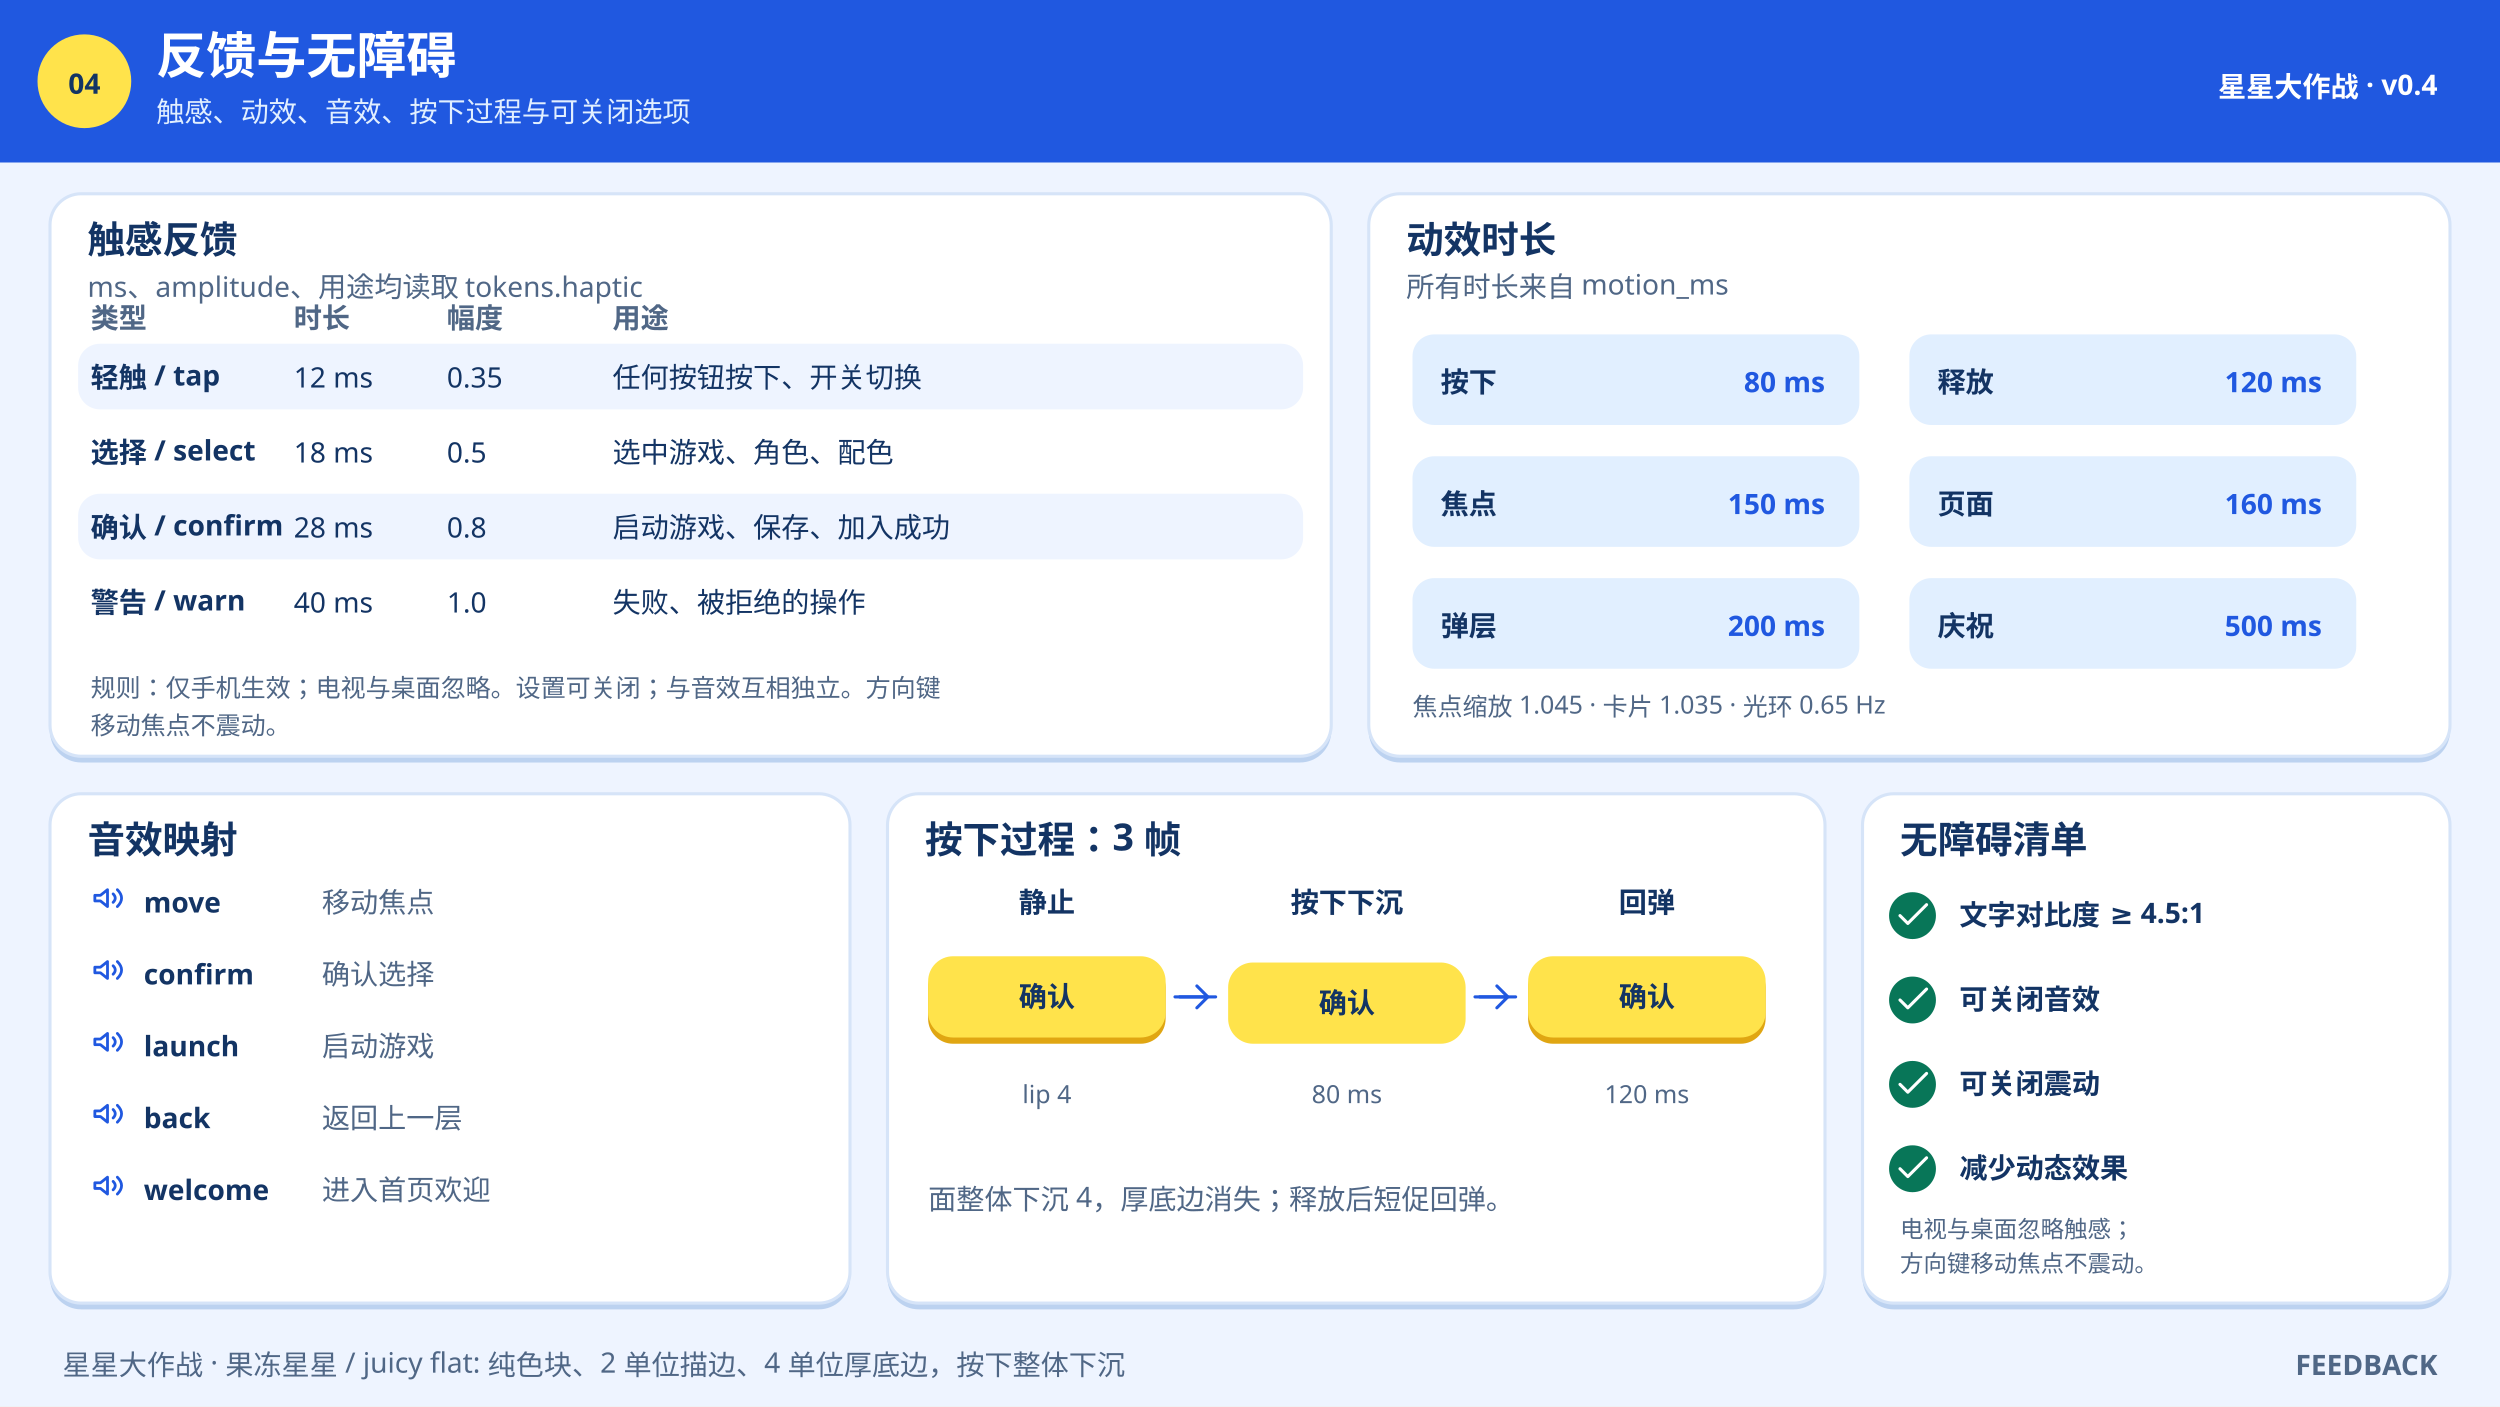
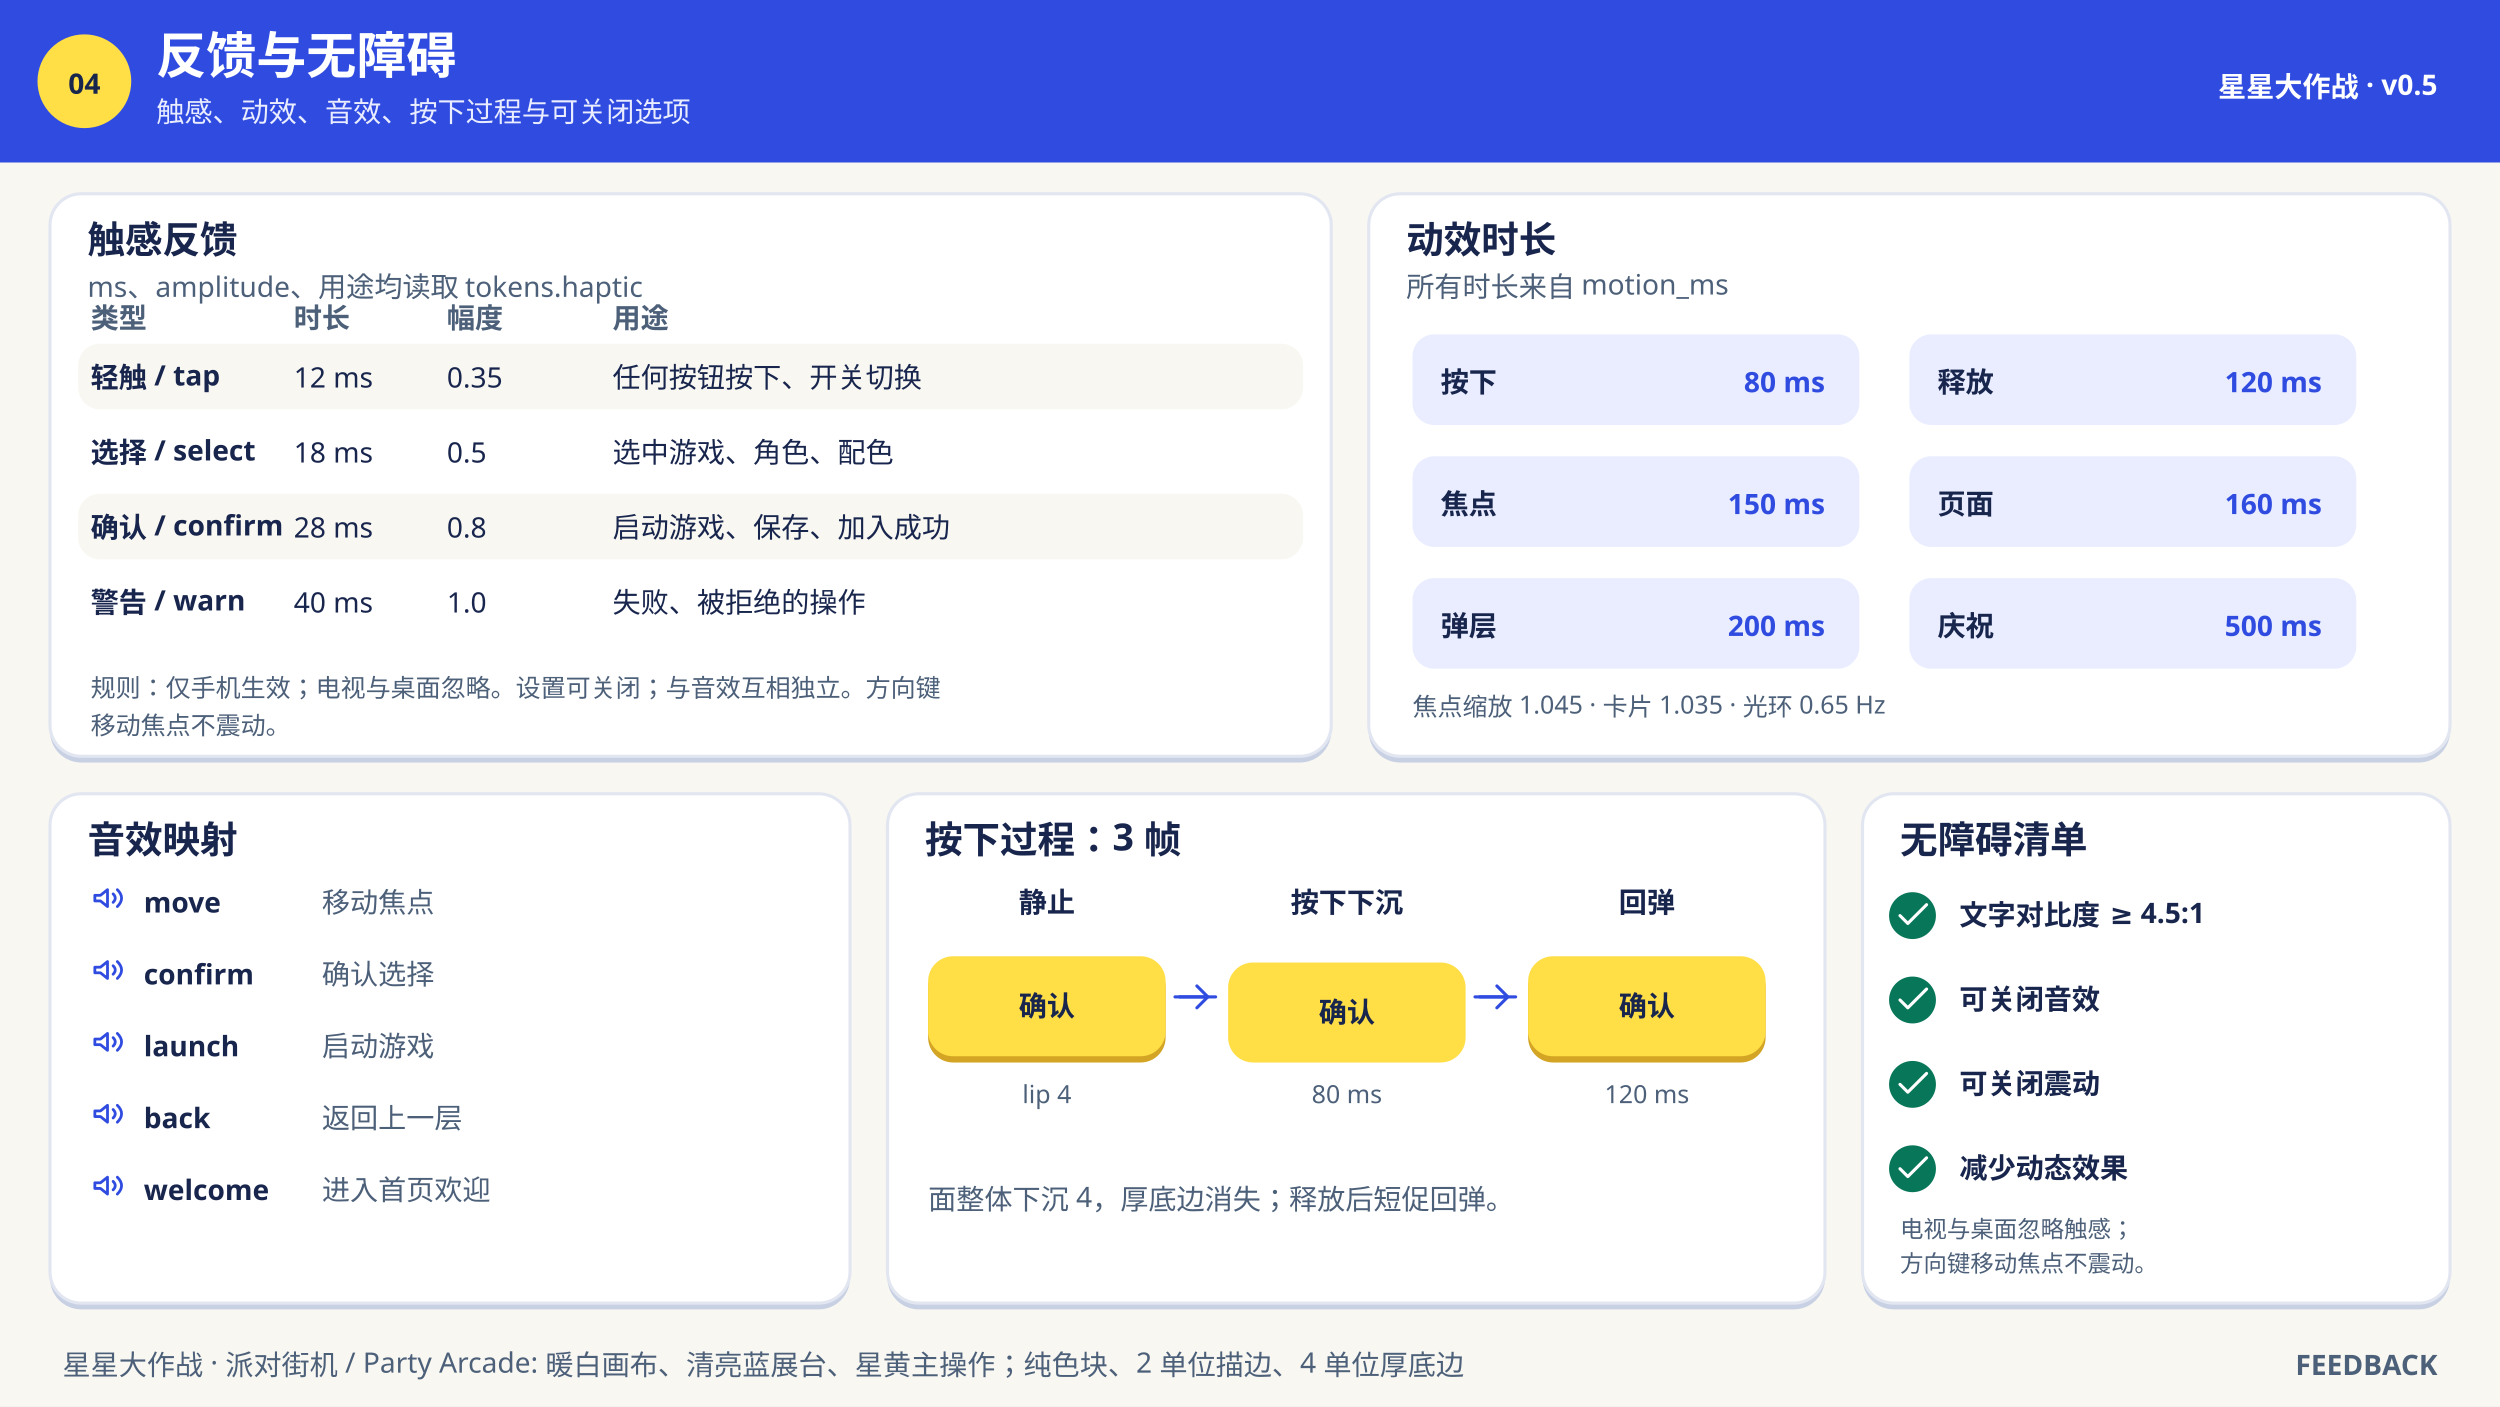
- <svg xmlns="http://www.w3.org/2000/svg" width="1600" height="900" viewBox="0 0 1600 900" role="img" aria-label="星星大作战 v0.4 反馈与无障碍">
+ <svg xmlns="http://www.w3.org/2000/svg" width="1600" height="900" viewBox="0 0 1600 900" role="img" aria-label="星星大作战 v0.5 反馈与无障碍">
  <defs>
    <linearGradient id="gold" x2="0.2" y2="1">
-       <stop stop-color="#FFF4B8" />
-       <stop offset="0.5" stop-color="#FFE34B" />
-       <stop offset="1" stop-color="#E0A612" />
+       <stop stop-color="#FFF3BB" />
+       <stop offset="0.5" stop-color="#FFDE46" />
+       <stop offset="1" stop-color="#D4A524" />
    </linearGradient>
    <linearGradient id="sky-0" x2="0" y2="1">
      <stop stop-color="#2639BD" />
      <stop offset="1" stop-color="#4960D9" />
    </linearGradient>
    <linearGradient id="sky-6" x2="0" y2="1">
      <stop stop-color="#234BE0" />
      <stop offset="1" stop-color="#3A78ED" />
    </linearGradient>
    <linearGradient id="sky-12" x2="0" y2="1">
      <stop stop-color="#183CD4" />
      <stop offset="1" stop-color="#286DE9" />
    </linearGradient>
    <linearGradient id="sky-18" x2="0" y2="1">
      <stop stop-color="#393FD2" />
      <stop offset="1" stop-color="#5369E6" />
    </linearGradient>
    <path id="star-shape" d="M49 10Q55 0 61 10L72 31 96 35Q108 37 99 47L82 64 86 88Q88 101 76 95L55 84 34 95Q22 101 24 88L28 64 11 47Q2 37 14 35L38 31Z" />
    <g id="i-check" fill="none" stroke="currentColor" stroke-width="2" stroke-linecap="round" stroke-linejoin="round">
      <path d="m4 12 5 5L21 5" />
    </g>
    <g id="i-plus" fill="none" stroke="currentColor" stroke-width="2" stroke-linecap="round">
      <path d="M12 3v18M3 12h18" />
    </g>
    <g id="i-close" fill="none" stroke="currentColor" stroke-width="2" stroke-linecap="round">
      <path d="m5 5 14 14M19 5 5 19" />
    </g>
    <g id="i-arrow" fill="none" stroke="currentColor" stroke-width="2" stroke-linecap="round" stroke-linejoin="round">
      <path d="M3 12h18m-7-7 7 7-7 7" />
    </g>
    <g id="i-back" fill="none" stroke="currentColor" stroke-width="2" stroke-linecap="round" stroke-linejoin="round">
      <path d="M21 12H3m7-7-7 7 7 7" />
    </g>
    <g id="i-search" fill="none" stroke="currentColor" stroke-width="2" stroke-linecap="round">
      <circle cx="10" cy="10" r="7" />
      <path d="m15 15 7 7" />
    </g>
    <g id="i-gear" fill="none" stroke="currentColor" stroke-width="2" stroke-linejoin="round">
      <path d="m9 2 6 0 1 4 4 1 3 5-3 4-1 4-5 2-4-2-4-1-3-5 2-4 1-3 4-1Z" />
      <circle cx="12" cy="12" r="4" />
    </g>
    <g id="i-qr" fill="none" stroke="currentColor" stroke-width="2">
      <path d="M2 2h7v7H2zM15 2h7v7h-7zM2 15h7v7H2zM15 15h3v3h-3zM20 15h2v7h-7v-2" />
    </g>
    <g id="i-bluetooth" fill="none" stroke="currentColor" stroke-width="2" stroke-linecap="round" stroke-linejoin="round">
      <path d="M11 2v20l7-6-12-9m5 8 7-7-7-6" />
    </g>
    <g id="i-keyboard" fill="none" stroke="currentColor" stroke-width="2" stroke-linejoin="round">
      <rect x="2" y="5" width="20" height="14" rx="2" />
      <path d="M5 9h2m2 0h2m2 0h2m2 0h2M5 13h2m2 0h2m2 0h2m2 0h2M7 16h10" />
    </g>
    <g id="i-info" fill="none" stroke="currentColor" stroke-width="2" stroke-linecap="round">
      <circle cx="12" cy="12" r="9" />
      <path d="M12 11v6M12 7h.01" />
    </g>
    <g id="i-warn" fill="none" stroke="currentColor" stroke-width="2" stroke-linecap="round" stroke-linejoin="round">
      <path d="M12 3 22 21H2Z" />
      <path d="M12 9v5M12 18h.01" />
    </g>
    <g id="i-clock" fill="none" stroke="currentColor" stroke-width="2" stroke-linecap="round">
      <circle cx="12" cy="12" r="9" />
      <path d="M12 7v6l4 2" />
    </g>
    <g id="i-sound" fill="none" stroke="currentColor" stroke-width="2" stroke-linecap="round" stroke-linejoin="round">
      <path d="M3 10v4h4l5 4V6L7 10Z" />
      <path d="M16 9q3 3 0 6m3-9q6 6 0 12" />
    </g>
    <g id="i-phone" fill="none" stroke="currentColor" stroke-width="2" stroke-linejoin="round">
      <rect x="6" y="2" width="12" height="20" rx="3" />
      <path d="M10 18h4" />
    </g>
    <g id="i-eye" fill="none" stroke="currentColor" stroke-width="2" stroke-linecap="round" stroke-linejoin="round">
      <path d="M2 12q10-11 20 0-10 11-20 0Z" />
      <circle cx="12" cy="12" r="3" />
    </g>
  </defs>
-   <rect x="0" y="0" width="1600" height="900" rx="0" fill="#EEF4FF" opacity="1" />
-   <rect x="0" y="0" width="1600" height="104" rx="0" fill="#2058E0" opacity="1" />
-   <circle cx="54" cy="52" r="30" fill="#FFE34B" opacity="1" />
-   <text x="54" y="60" font-family="Noto Sans SC, PingFang SC, Microsoft YaHei, sans-serif" font-size="18" font-weight="800" fill="#133464" text-anchor="middle">04</text>
+   <rect x="0" y="0" width="1600" height="900" rx="0" fill="#F8F7F2" opacity="1" />
+   <rect x="0" y="0" width="1600" height="104" rx="0" fill="#304CE0" opacity="1" />
+   <circle cx="54" cy="52" r="30" fill="#FFDE46" opacity="1" />
+   <text x="54" y="60" font-family="Noto Sans SC, PingFang SC, Microsoft YaHei, sans-serif" font-size="18" font-weight="800" fill="#18254D" text-anchor="middle">04</text>
  <text x="100" y="47" font-family="Noto Sans SC, PingFang SC, Microsoft YaHei, sans-serif" font-size="32" font-weight="800" fill="#FFFFFF" text-anchor="start">反馈与无障碍</text>
-   <text x="100" y="78" font-family="Noto Sans SC, PingFang SC, Microsoft YaHei, sans-serif" font-size="18" font-weight="500" fill="#E1EFFF" text-anchor="start">触感、动效、音效、按下过程与可关闭选项</text>
-   <text x="1560" y="62" font-family="Noto Sans SC, PingFang SC, Microsoft YaHei, sans-serif" font-size="18" font-weight="700" fill="#FFFFFF" text-anchor="end">星星大作战 · v0.4</text>
-   <rect x="32" y="128" width="820" height="360" rx="20" fill="#BCD2F0" opacity="1" />
-   <rect x="32" y="124" width="820" height="360" rx="20" fill="#FFFFFF" opacity="1" stroke="#D6E4F8" stroke-width="2" />
-   <text x="56" y="162" font-family="Noto Sans SC, PingFang SC, Microsoft YaHei, sans-serif" font-size="24" font-weight="800" fill="#133464" text-anchor="start">触感反馈</text>
-   <text x="56" y="190" font-family="Noto Sans SC, PingFang SC, Microsoft YaHei, sans-serif" font-size="18" font-weight="500" fill="#506786" text-anchor="start">ms、amplitude、用途均读取 tokens.haptic</text>
-   <text x="58" y="210" font-family="Noto Sans SC, PingFang SC, Microsoft YaHei, sans-serif" font-size="18" font-weight="700" fill="#506786" text-anchor="start">类型</text>
-   <text x="188" y="210" font-family="Noto Sans SC, PingFang SC, Microsoft YaHei, sans-serif" font-size="18" font-weight="700" fill="#506786" text-anchor="start">时长</text>
-   <text x="286" y="210" font-family="Noto Sans SC, PingFang SC, Microsoft YaHei, sans-serif" font-size="18" font-weight="700" fill="#506786" text-anchor="start">幅度</text>
-   <text x="392" y="210" font-family="Noto Sans SC, PingFang SC, Microsoft YaHei, sans-serif" font-size="18" font-weight="700" fill="#506786" text-anchor="start">用途</text>
-   <rect x="50" y="220" width="784" height="42" rx="14" fill="#EEF4FF" opacity="1" />
-   <text x="58" y="248" font-family="Noto Sans SC, PingFang SC, Microsoft YaHei, sans-serif" font-size="18" font-weight="700" fill="#133464" text-anchor="start">轻触 / tap</text>
-   <text x="188" y="248" font-family="Noto Sans SC, PingFang SC, Microsoft YaHei, sans-serif" font-size="18" font-weight="500" fill="#133464" text-anchor="start">12 ms</text>
-   <text x="286" y="248" font-family="Noto Sans SC, PingFang SC, Microsoft YaHei, sans-serif" font-size="18" font-weight="500" fill="#133464" text-anchor="start">0.35</text>
-   <text x="392" y="248" font-family="Noto Sans SC, PingFang SC, Microsoft YaHei, sans-serif" font-size="18" font-weight="500" fill="#133464" text-anchor="start">任何按钮按下、开关切换</text>
-   <text x="58" y="296" font-family="Noto Sans SC, PingFang SC, Microsoft YaHei, sans-serif" font-size="18" font-weight="700" fill="#133464" text-anchor="start">选择 / select</text>
-   <text x="188" y="296" font-family="Noto Sans SC, PingFang SC, Microsoft YaHei, sans-serif" font-size="18" font-weight="500" fill="#133464" text-anchor="start">18 ms</text>
-   <text x="286" y="296" font-family="Noto Sans SC, PingFang SC, Microsoft YaHei, sans-serif" font-size="18" font-weight="500" fill="#133464" text-anchor="start">0.5</text>
-   <text x="392" y="296" font-family="Noto Sans SC, PingFang SC, Microsoft YaHei, sans-serif" font-size="18" font-weight="500" fill="#133464" text-anchor="start">选中游戏、角色、配色</text>
-   <rect x="50" y="316" width="784" height="42" rx="14" fill="#EEF4FF" opacity="1" />
-   <text x="58" y="344" font-family="Noto Sans SC, PingFang SC, Microsoft YaHei, sans-serif" font-size="18" font-weight="700" fill="#133464" text-anchor="start">确认 / confirm</text>
-   <text x="188" y="344" font-family="Noto Sans SC, PingFang SC, Microsoft YaHei, sans-serif" font-size="18" font-weight="500" fill="#133464" text-anchor="start">28 ms</text>
-   <text x="286" y="344" font-family="Noto Sans SC, PingFang SC, Microsoft YaHei, sans-serif" font-size="18" font-weight="500" fill="#133464" text-anchor="start">0.8</text>
-   <text x="392" y="344" font-family="Noto Sans SC, PingFang SC, Microsoft YaHei, sans-serif" font-size="18" font-weight="500" fill="#133464" text-anchor="start">启动游戏、保存、加入成功</text>
-   <text x="58" y="392" font-family="Noto Sans SC, PingFang SC, Microsoft YaHei, sans-serif" font-size="18" font-weight="700" fill="#133464" text-anchor="start">警告 / warn</text>
-   <text x="188" y="392" font-family="Noto Sans SC, PingFang SC, Microsoft YaHei, sans-serif" font-size="18" font-weight="500" fill="#133464" text-anchor="start">40 ms</text>
-   <text x="286" y="392" font-family="Noto Sans SC, PingFang SC, Microsoft YaHei, sans-serif" font-size="18" font-weight="500" fill="#133464" text-anchor="start">1.0</text>
-   <text x="392" y="392" font-family="Noto Sans SC, PingFang SC, Microsoft YaHei, sans-serif" font-size="18" font-weight="500" fill="#133464" text-anchor="start">失败、被拒绝的操作</text>
-   <text x="58" y="446" font-family="Noto Sans SC, PingFang SC, Microsoft YaHei, sans-serif" font-size="16" font-weight="500" fill="#506786" text-anchor="start">规则：仅手机生效；电视与桌面忽略。设置可关闭；与音效互相独立。方向键</text>
-   <text x="58" y="470" font-family="Noto Sans SC, PingFang SC, Microsoft YaHei, sans-serif" font-size="16" font-weight="500" fill="#506786" text-anchor="start">移动焦点不震动。</text>
-   <rect x="876" y="128" width="692" height="360" rx="20" fill="#BCD2F0" opacity="1" />
-   <rect x="876" y="124" width="692" height="360" rx="20" fill="#FFFFFF" opacity="1" stroke="#D6E4F8" stroke-width="2" />
-   <text x="900" y="162" font-family="Noto Sans SC, PingFang SC, Microsoft YaHei, sans-serif" font-size="24" font-weight="800" fill="#133464" text-anchor="start">动效时长</text>
-   <text x="900" y="190" font-family="Noto Sans SC, PingFang SC, Microsoft YaHei, sans-serif" font-size="18" font-weight="500" fill="#506786" text-anchor="start">所有时长来自 motion_ms</text>
-   <rect x="904" y="214" width="286" height="58" rx="14" fill="#E1EFFF" opacity="1" />
-   <text x="922" y="251" font-family="Noto Sans SC, PingFang SC, Microsoft YaHei, sans-serif" font-size="18" font-weight="700" fill="#133464" text-anchor="start">按下</text>
-   <text x="1168" y="251" font-family="Noto Sans SC, PingFang SC, Microsoft YaHei, sans-serif" font-size="18" font-weight="800" fill="#2058E0" text-anchor="end">80 ms</text>
-   <rect x="1222" y="214" width="286" height="58" rx="14" fill="#E1EFFF" opacity="1" />
-   <text x="1240" y="251" font-family="Noto Sans SC, PingFang SC, Microsoft YaHei, sans-serif" font-size="18" font-weight="700" fill="#133464" text-anchor="start">释放</text>
-   <text x="1486" y="251" font-family="Noto Sans SC, PingFang SC, Microsoft YaHei, sans-serif" font-size="18" font-weight="800" fill="#2058E0" text-anchor="end">120 ms</text>
-   <rect x="904" y="292" width="286" height="58" rx="14" fill="#E1EFFF" opacity="1" />
-   <text x="922" y="329" font-family="Noto Sans SC, PingFang SC, Microsoft YaHei, sans-serif" font-size="18" font-weight="700" fill="#133464" text-anchor="start">焦点</text>
-   <text x="1168" y="329" font-family="Noto Sans SC, PingFang SC, Microsoft YaHei, sans-serif" font-size="18" font-weight="800" fill="#2058E0" text-anchor="end">150 ms</text>
-   <rect x="1222" y="292" width="286" height="58" rx="14" fill="#E1EFFF" opacity="1" />
-   <text x="1240" y="329" font-family="Noto Sans SC, PingFang SC, Microsoft YaHei, sans-serif" font-size="18" font-weight="700" fill="#133464" text-anchor="start">页面</text>
-   <text x="1486" y="329" font-family="Noto Sans SC, PingFang SC, Microsoft YaHei, sans-serif" font-size="18" font-weight="800" fill="#2058E0" text-anchor="end">160 ms</text>
-   <rect x="904" y="370" width="286" height="58" rx="14" fill="#E1EFFF" opacity="1" />
-   <text x="922" y="407" font-family="Noto Sans SC, PingFang SC, Microsoft YaHei, sans-serif" font-size="18" font-weight="700" fill="#133464" text-anchor="start">弹层</text>
-   <text x="1168" y="407" font-family="Noto Sans SC, PingFang SC, Microsoft YaHei, sans-serif" font-size="18" font-weight="800" fill="#2058E0" text-anchor="end">200 ms</text>
-   <rect x="1222" y="370" width="286" height="58" rx="14" fill="#E1EFFF" opacity="1" />
-   <text x="1240" y="407" font-family="Noto Sans SC, PingFang SC, Microsoft YaHei, sans-serif" font-size="18" font-weight="700" fill="#133464" text-anchor="start">庆祝</text>
-   <text x="1486" y="407" font-family="Noto Sans SC, PingFang SC, Microsoft YaHei, sans-serif" font-size="18" font-weight="800" fill="#2058E0" text-anchor="end">500 ms</text>
-   <text x="904" y="458" font-family="Noto Sans SC, PingFang SC, Microsoft YaHei, sans-serif" font-size="16" font-weight="500" fill="#506786" text-anchor="start">焦点缩放 1.045 · 卡片 1.035 · 光环 0.65 Hz</text>
-   <rect x="32" y="512" width="512" height="326" rx="20" fill="#BCD2F0" opacity="1" />
-   <rect x="32" y="508" width="512" height="326" rx="20" fill="#FFFFFF" opacity="1" stroke="#D6E4F8" stroke-width="2" />
-   <text x="56" y="546" font-family="Noto Sans SC, PingFang SC, Microsoft YaHei, sans-serif" font-size="24" font-weight="800" fill="#133464" text-anchor="start">音效映射</text>
-   <use href="#i-sound" transform="translate(58 564) scale(0.9)" color="#2058E0" />
-   <text x="92" y="584" font-family="Noto Sans SC, PingFang SC, Microsoft YaHei, sans-serif" font-size="18" font-weight="700" fill="#133464" text-anchor="start">move</text>
-   <text x="206" y="584" font-family="Noto Sans SC, PingFang SC, Microsoft YaHei, sans-serif" font-size="18" font-weight="500" fill="#506786" text-anchor="start">移动焦点</text>
-   <use href="#i-sound" transform="translate(58 610) scale(0.9)" color="#2058E0" />
-   <text x="92" y="630" font-family="Noto Sans SC, PingFang SC, Microsoft YaHei, sans-serif" font-size="18" font-weight="700" fill="#133464" text-anchor="start">confirm</text>
-   <text x="206" y="630" font-family="Noto Sans SC, PingFang SC, Microsoft YaHei, sans-serif" font-size="18" font-weight="500" fill="#506786" text-anchor="start">确认选择</text>
-   <use href="#i-sound" transform="translate(58 656) scale(0.9)" color="#2058E0" />
-   <text x="92" y="676" font-family="Noto Sans SC, PingFang SC, Microsoft YaHei, sans-serif" font-size="18" font-weight="700" fill="#133464" text-anchor="start">launch</text>
-   <text x="206" y="676" font-family="Noto Sans SC, PingFang SC, Microsoft YaHei, sans-serif" font-size="18" font-weight="500" fill="#506786" text-anchor="start">启动游戏</text>
-   <use href="#i-sound" transform="translate(58 702) scale(0.9)" color="#2058E0" />
-   <text x="92" y="722" font-family="Noto Sans SC, PingFang SC, Microsoft YaHei, sans-serif" font-size="18" font-weight="700" fill="#133464" text-anchor="start">back</text>
-   <text x="206" y="722" font-family="Noto Sans SC, PingFang SC, Microsoft YaHei, sans-serif" font-size="18" font-weight="500" fill="#506786" text-anchor="start">返回上一层</text>
-   <use href="#i-sound" transform="translate(58 748) scale(0.9)" color="#2058E0" />
-   <text x="92" y="768" font-family="Noto Sans SC, PingFang SC, Microsoft YaHei, sans-serif" font-size="18" font-weight="700" fill="#133464" text-anchor="start">welcome</text>
-   <text x="206" y="768" font-family="Noto Sans SC, PingFang SC, Microsoft YaHei, sans-serif" font-size="18" font-weight="500" fill="#506786" text-anchor="start">进入首页欢迎</text>
-   <rect x="568" y="512" width="600" height="326" rx="20" fill="#BCD2F0" opacity="1" />
-   <rect x="568" y="508" width="600" height="326" rx="20" fill="#FFFFFF" opacity="1" stroke="#D6E4F8" stroke-width="2" />
-   <text x="592" y="546" font-family="Noto Sans SC, PingFang SC, Microsoft YaHei, sans-serif" font-size="24" font-weight="800" fill="#133464" text-anchor="start">按下过程：3 帧</text>
-   <text x="670" y="584" font-family="Noto Sans SC, PingFang SC, Microsoft YaHei, sans-serif" font-size="18" font-weight="700" fill="#133464" text-anchor="middle">静止</text>
-   <rect x="594" y="616" width="152" height="52" rx="16" fill="#E0A612" opacity="1" />
-   <rect x="594" y="612" width="152" height="52" rx="16" fill="#FFE34B" opacity="1" />
-   <text x="670.0" y="644.3" font-family="Noto Sans SC, PingFang SC, Microsoft YaHei, sans-serif" font-size="18" font-weight="700" fill="#133464" text-anchor="middle">确认</text>
-   <text x="670" y="706" font-family="Noto Sans SC, PingFang SC, Microsoft YaHei, sans-serif" font-size="16" font-weight="500" fill="#506786" text-anchor="middle">lip 4</text>
-   <text x="862" y="584" font-family="Noto Sans SC, PingFang SC, Microsoft YaHei, sans-serif" font-size="18" font-weight="700" fill="#133464" text-anchor="middle">按下下沉</text>
-   <rect x="786" y="616" width="152" height="52" rx="16" fill="#FFE34B" opacity="1" />
-   <text x="862.0" y="648.3" font-family="Noto Sans SC, PingFang SC, Microsoft YaHei, sans-serif" font-size="18" font-weight="700" fill="#133464" text-anchor="middle">确认</text>
-   <text x="862" y="706" font-family="Noto Sans SC, PingFang SC, Microsoft YaHei, sans-serif" font-size="16" font-weight="500" fill="#506786" text-anchor="middle">80 ms</text>
-   <text x="1054" y="584" font-family="Noto Sans SC, PingFang SC, Microsoft YaHei, sans-serif" font-size="18" font-weight="700" fill="#133464" text-anchor="middle">回弹</text>
-   <rect x="978" y="616" width="152" height="52" rx="16" fill="#E0A612" opacity="1" />
-   <rect x="978" y="612" width="152" height="52" rx="16" fill="#FFE34B" opacity="1" />
-   <text x="1054.0" y="644.3" font-family="Noto Sans SC, PingFang SC, Microsoft YaHei, sans-serif" font-size="18" font-weight="700" fill="#133464" text-anchor="middle">确认</text>
-   <text x="1054" y="706" font-family="Noto Sans SC, PingFang SC, Microsoft YaHei, sans-serif" font-size="16" font-weight="500" fill="#506786" text-anchor="middle">120 ms</text>
-   <line x1="752" y1="638" x2="778" y2="638" stroke="#2058E0" stroke-width="2" stroke-linecap="round" />
-   <use href="#i-arrow" transform="translate(752 626) scale(1)" color="#2058E0" />
-   <line x1="944" y1="638" x2="970" y2="638" stroke="#2058E0" stroke-width="2" stroke-linecap="round" />
-   <use href="#i-arrow" transform="translate(944 626) scale(1)" color="#2058E0" />
-   <text x="594" y="774" font-family="Noto Sans SC, PingFang SC, Microsoft YaHei, sans-serif" font-size="18" font-weight="500" fill="#506786" text-anchor="start">面整体下沉 4，厚底边消失；释放后短促回弹。</text>
-   <rect x="1192" y="512" width="376" height="326" rx="20" fill="#BCD2F0" opacity="1" />
-   <rect x="1192" y="508" width="376" height="326" rx="20" fill="#FFFFFF" opacity="1" stroke="#D6E4F8" stroke-width="2" />
-   <text x="1216" y="546" font-family="Noto Sans SC, PingFang SC, Microsoft YaHei, sans-serif" font-size="24" font-weight="800" fill="#133464" text-anchor="start">无障碍清单</text>
+   <text x="100" y="78" font-family="Noto Sans SC, PingFang SC, Microsoft YaHei, sans-serif" font-size="18" font-weight="500" fill="#E9EDFF" text-anchor="start">触感、动效、音效、按下过程与可关闭选项</text>
+   <text x="1560" y="62" font-family="Noto Sans SC, PingFang SC, Microsoft YaHei, sans-serif" font-size="18" font-weight="700" fill="#FFFFFF" text-anchor="end">星星大作战 · v0.5</text>
+   <rect x="32" y="128" width="820" height="360" rx="20" fill="#C8D0E4" opacity="1" />
+   <rect x="32" y="124" width="820" height="360" rx="20" fill="#FFFFFF" opacity="1" stroke="#E2E6F1" stroke-width="2" />
+   <text x="56" y="162" font-family="Noto Sans SC, PingFang SC, Microsoft YaHei, sans-serif" font-size="24" font-weight="800" fill="#18254D" text-anchor="start">触感反馈</text>
+   <text x="56" y="190" font-family="Noto Sans SC, PingFang SC, Microsoft YaHei, sans-serif" font-size="18" font-weight="500" fill="#4D6079" text-anchor="start">ms、amplitude、用途均读取 tokens.haptic</text>
+   <text x="58" y="210" font-family="Noto Sans SC, PingFang SC, Microsoft YaHei, sans-serif" font-size="18" font-weight="700" fill="#4D6079" text-anchor="start">类型</text>
+   <text x="188" y="210" font-family="Noto Sans SC, PingFang SC, Microsoft YaHei, sans-serif" font-size="18" font-weight="700" fill="#4D6079" text-anchor="start">时长</text>
+   <text x="286" y="210" font-family="Noto Sans SC, PingFang SC, Microsoft YaHei, sans-serif" font-size="18" font-weight="700" fill="#4D6079" text-anchor="start">幅度</text>
+   <text x="392" y="210" font-family="Noto Sans SC, PingFang SC, Microsoft YaHei, sans-serif" font-size="18" font-weight="700" fill="#4D6079" text-anchor="start">用途</text>
+   <rect x="50" y="220" width="784" height="42" rx="14" fill="#F8F7F2" opacity="1" />
+   <text x="58" y="248" font-family="Noto Sans SC, PingFang SC, Microsoft YaHei, sans-serif" font-size="18" font-weight="700" fill="#18254D" text-anchor="start">轻触 / tap</text>
+   <text x="188" y="248" font-family="Noto Sans SC, PingFang SC, Microsoft YaHei, sans-serif" font-size="18" font-weight="500" fill="#18254D" text-anchor="start">12 ms</text>
+   <text x="286" y="248" font-family="Noto Sans SC, PingFang SC, Microsoft YaHei, sans-serif" font-size="18" font-weight="500" fill="#18254D" text-anchor="start">0.35</text>
+   <text x="392" y="248" font-family="Noto Sans SC, PingFang SC, Microsoft YaHei, sans-serif" font-size="18" font-weight="500" fill="#18254D" text-anchor="start">任何按钮按下、开关切换</text>
+   <text x="58" y="296" font-family="Noto Sans SC, PingFang SC, Microsoft YaHei, sans-serif" font-size="18" font-weight="700" fill="#18254D" text-anchor="start">选择 / select</text>
+   <text x="188" y="296" font-family="Noto Sans SC, PingFang SC, Microsoft YaHei, sans-serif" font-size="18" font-weight="500" fill="#18254D" text-anchor="start">18 ms</text>
+   <text x="286" y="296" font-family="Noto Sans SC, PingFang SC, Microsoft YaHei, sans-serif" font-size="18" font-weight="500" fill="#18254D" text-anchor="start">0.5</text>
+   <text x="392" y="296" font-family="Noto Sans SC, PingFang SC, Microsoft YaHei, sans-serif" font-size="18" font-weight="500" fill="#18254D" text-anchor="start">选中游戏、角色、配色</text>
+   <rect x="50" y="316" width="784" height="42" rx="14" fill="#F8F7F2" opacity="1" />
+   <text x="58" y="344" font-family="Noto Sans SC, PingFang SC, Microsoft YaHei, sans-serif" font-size="18" font-weight="700" fill="#18254D" text-anchor="start">确认 / confirm</text>
+   <text x="188" y="344" font-family="Noto Sans SC, PingFang SC, Microsoft YaHei, sans-serif" font-size="18" font-weight="500" fill="#18254D" text-anchor="start">28 ms</text>
+   <text x="286" y="344" font-family="Noto Sans SC, PingFang SC, Microsoft YaHei, sans-serif" font-size="18" font-weight="500" fill="#18254D" text-anchor="start">0.8</text>
+   <text x="392" y="344" font-family="Noto Sans SC, PingFang SC, Microsoft YaHei, sans-serif" font-size="18" font-weight="500" fill="#18254D" text-anchor="start">启动游戏、保存、加入成功</text>
+   <text x="58" y="392" font-family="Noto Sans SC, PingFang SC, Microsoft YaHei, sans-serif" font-size="18" font-weight="700" fill="#18254D" text-anchor="start">警告 / warn</text>
+   <text x="188" y="392" font-family="Noto Sans SC, PingFang SC, Microsoft YaHei, sans-serif" font-size="18" font-weight="500" fill="#18254D" text-anchor="start">40 ms</text>
+   <text x="286" y="392" font-family="Noto Sans SC, PingFang SC, Microsoft YaHei, sans-serif" font-size="18" font-weight="500" fill="#18254D" text-anchor="start">1.0</text>
+   <text x="392" y="392" font-family="Noto Sans SC, PingFang SC, Microsoft YaHei, sans-serif" font-size="18" font-weight="500" fill="#18254D" text-anchor="start">失败、被拒绝的操作</text>
+   <text x="58" y="446" font-family="Noto Sans SC, PingFang SC, Microsoft YaHei, sans-serif" font-size="16" font-weight="500" fill="#4D6079" text-anchor="start">规则：仅手机生效；电视与桌面忽略。设置可关闭；与音效互相独立。方向键</text>
+   <text x="58" y="470" font-family="Noto Sans SC, PingFang SC, Microsoft YaHei, sans-serif" font-size="16" font-weight="500" fill="#4D6079" text-anchor="start">移动焦点不震动。</text>
+   <rect x="876" y="128" width="692" height="360" rx="20" fill="#C8D0E4" opacity="1" />
+   <rect x="876" y="124" width="692" height="360" rx="20" fill="#FFFFFF" opacity="1" stroke="#E2E6F1" stroke-width="2" />
+   <text x="900" y="162" font-family="Noto Sans SC, PingFang SC, Microsoft YaHei, sans-serif" font-size="24" font-weight="800" fill="#18254D" text-anchor="start">动效时长</text>
+   <text x="900" y="190" font-family="Noto Sans SC, PingFang SC, Microsoft YaHei, sans-serif" font-size="18" font-weight="500" fill="#4D6079" text-anchor="start">所有时长来自 motion_ms</text>
+   <rect x="904" y="214" width="286" height="58" rx="14" fill="#E9EDFF" opacity="1" />
+   <text x="922" y="251" font-family="Noto Sans SC, PingFang SC, Microsoft YaHei, sans-serif" font-size="18" font-weight="700" fill="#18254D" text-anchor="start">按下</text>
+   <text x="1168" y="251" font-family="Noto Sans SC, PingFang SC, Microsoft YaHei, sans-serif" font-size="18" font-weight="800" fill="#304CE0" text-anchor="end">80 ms</text>
+   <rect x="1222" y="214" width="286" height="58" rx="14" fill="#E9EDFF" opacity="1" />
+   <text x="1240" y="251" font-family="Noto Sans SC, PingFang SC, Microsoft YaHei, sans-serif" font-size="18" font-weight="700" fill="#18254D" text-anchor="start">释放</text>
+   <text x="1486" y="251" font-family="Noto Sans SC, PingFang SC, Microsoft YaHei, sans-serif" font-size="18" font-weight="800" fill="#304CE0" text-anchor="end">120 ms</text>
+   <rect x="904" y="292" width="286" height="58" rx="14" fill="#E9EDFF" opacity="1" />
+   <text x="922" y="329" font-family="Noto Sans SC, PingFang SC, Microsoft YaHei, sans-serif" font-size="18" font-weight="700" fill="#18254D" text-anchor="start">焦点</text>
+   <text x="1168" y="329" font-family="Noto Sans SC, PingFang SC, Microsoft YaHei, sans-serif" font-size="18" font-weight="800" fill="#304CE0" text-anchor="end">150 ms</text>
+   <rect x="1222" y="292" width="286" height="58" rx="14" fill="#E9EDFF" opacity="1" />
+   <text x="1240" y="329" font-family="Noto Sans SC, PingFang SC, Microsoft YaHei, sans-serif" font-size="18" font-weight="700" fill="#18254D" text-anchor="start">页面</text>
+   <text x="1486" y="329" font-family="Noto Sans SC, PingFang SC, Microsoft YaHei, sans-serif" font-size="18" font-weight="800" fill="#304CE0" text-anchor="end">160 ms</text>
+   <rect x="904" y="370" width="286" height="58" rx="14" fill="#E9EDFF" opacity="1" />
+   <text x="922" y="407" font-family="Noto Sans SC, PingFang SC, Microsoft YaHei, sans-serif" font-size="18" font-weight="700" fill="#18254D" text-anchor="start">弹层</text>
+   <text x="1168" y="407" font-family="Noto Sans SC, PingFang SC, Microsoft YaHei, sans-serif" font-size="18" font-weight="800" fill="#304CE0" text-anchor="end">200 ms</text>
+   <rect x="1222" y="370" width="286" height="58" rx="14" fill="#E9EDFF" opacity="1" />
+   <text x="1240" y="407" font-family="Noto Sans SC, PingFang SC, Microsoft YaHei, sans-serif" font-size="18" font-weight="700" fill="#18254D" text-anchor="start">庆祝</text>
+   <text x="1486" y="407" font-family="Noto Sans SC, PingFang SC, Microsoft YaHei, sans-serif" font-size="18" font-weight="800" fill="#304CE0" text-anchor="end">500 ms</text>
+   <text x="904" y="458" font-family="Noto Sans SC, PingFang SC, Microsoft YaHei, sans-serif" font-size="16" font-weight="500" fill="#4D6079" text-anchor="start">焦点缩放 1.045 · 卡片 1.035 · 光环 0.65 Hz</text>
+   <rect x="32" y="512" width="512" height="326" rx="20" fill="#C8D0E4" opacity="1" />
+   <rect x="32" y="508" width="512" height="326" rx="20" fill="#FFFFFF" opacity="1" stroke="#E2E6F1" stroke-width="2" />
+   <text x="56" y="546" font-family="Noto Sans SC, PingFang SC, Microsoft YaHei, sans-serif" font-size="24" font-weight="800" fill="#18254D" text-anchor="start">音效映射</text>
+   <use href="#i-sound" transform="translate(58 564) scale(0.9)" color="#304CE0" />
+   <text x="92" y="584" font-family="Noto Sans SC, PingFang SC, Microsoft YaHei, sans-serif" font-size="18" font-weight="700" fill="#18254D" text-anchor="start">move</text>
+   <text x="206" y="584" font-family="Noto Sans SC, PingFang SC, Microsoft YaHei, sans-serif" font-size="18" font-weight="500" fill="#4D6079" text-anchor="start">移动焦点</text>
+   <use href="#i-sound" transform="translate(58 610) scale(0.9)" color="#304CE0" />
+   <text x="92" y="630" font-family="Noto Sans SC, PingFang SC, Microsoft YaHei, sans-serif" font-size="18" font-weight="700" fill="#18254D" text-anchor="start">confirm</text>
+   <text x="206" y="630" font-family="Noto Sans SC, PingFang SC, Microsoft YaHei, sans-serif" font-size="18" font-weight="500" fill="#4D6079" text-anchor="start">确认选择</text>
+   <use href="#i-sound" transform="translate(58 656) scale(0.9)" color="#304CE0" />
+   <text x="92" y="676" font-family="Noto Sans SC, PingFang SC, Microsoft YaHei, sans-serif" font-size="18" font-weight="700" fill="#18254D" text-anchor="start">launch</text>
+   <text x="206" y="676" font-family="Noto Sans SC, PingFang SC, Microsoft YaHei, sans-serif" font-size="18" font-weight="500" fill="#4D6079" text-anchor="start">启动游戏</text>
+   <use href="#i-sound" transform="translate(58 702) scale(0.9)" color="#304CE0" />
+   <text x="92" y="722" font-family="Noto Sans SC, PingFang SC, Microsoft YaHei, sans-serif" font-size="18" font-weight="700" fill="#18254D" text-anchor="start">back</text>
+   <text x="206" y="722" font-family="Noto Sans SC, PingFang SC, Microsoft YaHei, sans-serif" font-size="18" font-weight="500" fill="#4D6079" text-anchor="start">返回上一层</text>
+   <use href="#i-sound" transform="translate(58 748) scale(0.9)" color="#304CE0" />
+   <text x="92" y="768" font-family="Noto Sans SC, PingFang SC, Microsoft YaHei, sans-serif" font-size="18" font-weight="700" fill="#18254D" text-anchor="start">welcome</text>
+   <text x="206" y="768" font-family="Noto Sans SC, PingFang SC, Microsoft YaHei, sans-serif" font-size="18" font-weight="500" fill="#4D6079" text-anchor="start">进入首页欢迎</text>
+   <rect x="568" y="512" width="600" height="326" rx="20" fill="#C8D0E4" opacity="1" />
+   <rect x="568" y="508" width="600" height="326" rx="20" fill="#FFFFFF" opacity="1" stroke="#E2E6F1" stroke-width="2" />
+   <text x="592" y="546" font-family="Noto Sans SC, PingFang SC, Microsoft YaHei, sans-serif" font-size="24" font-weight="800" fill="#18254D" text-anchor="start">按下过程：3 帧</text>
+   <text x="670" y="584" font-family="Noto Sans SC, PingFang SC, Microsoft YaHei, sans-serif" font-size="18" font-weight="700" fill="#18254D" text-anchor="middle">静止</text>
+   <rect x="594" y="616" width="152" height="64" rx="16" fill="#D4A524" opacity="1" />
+   <rect x="594" y="612" width="152" height="64" rx="16" fill="#FFDE46" opacity="1" />
+   <text x="670.0" y="650.3" font-family="Noto Sans SC, PingFang SC, Microsoft YaHei, sans-serif" font-size="18" font-weight="700" fill="#18254D" text-anchor="middle">确认</text>
+   <text x="670" y="706" font-family="Noto Sans SC, PingFang SC, Microsoft YaHei, sans-serif" font-size="16" font-weight="500" fill="#4D6079" text-anchor="middle">lip 4</text>
+   <text x="862" y="584" font-family="Noto Sans SC, PingFang SC, Microsoft YaHei, sans-serif" font-size="18" font-weight="700" fill="#18254D" text-anchor="middle">按下下沉</text>
+   <rect x="786" y="616" width="152" height="64" rx="16" fill="#FFDE46" opacity="1" />
+   <text x="862.0" y="654.3" font-family="Noto Sans SC, PingFang SC, Microsoft YaHei, sans-serif" font-size="18" font-weight="700" fill="#18254D" text-anchor="middle">确认</text>
+   <text x="862" y="706" font-family="Noto Sans SC, PingFang SC, Microsoft YaHei, sans-serif" font-size="16" font-weight="500" fill="#4D6079" text-anchor="middle">80 ms</text>
+   <text x="1054" y="584" font-family="Noto Sans SC, PingFang SC, Microsoft YaHei, sans-serif" font-size="18" font-weight="700" fill="#18254D" text-anchor="middle">回弹</text>
+   <rect x="978" y="616" width="152" height="64" rx="16" fill="#D4A524" opacity="1" />
+   <rect x="978" y="612" width="152" height="64" rx="16" fill="#FFDE46" opacity="1" />
+   <text x="1054.0" y="650.3" font-family="Noto Sans SC, PingFang SC, Microsoft YaHei, sans-serif" font-size="18" font-weight="700" fill="#18254D" text-anchor="middle">确认</text>
+   <text x="1054" y="706" font-family="Noto Sans SC, PingFang SC, Microsoft YaHei, sans-serif" font-size="16" font-weight="500" fill="#4D6079" text-anchor="middle">120 ms</text>
+   <line x1="752" y1="638" x2="778" y2="638" stroke="#304CE0" stroke-width="2" stroke-linecap="round" />
+   <use href="#i-arrow" transform="translate(752 626) scale(1)" color="#304CE0" />
+   <line x1="944" y1="638" x2="970" y2="638" stroke="#304CE0" stroke-width="2" stroke-linecap="round" />
+   <use href="#i-arrow" transform="translate(944 626) scale(1)" color="#304CE0" />
+   <text x="594" y="774" font-family="Noto Sans SC, PingFang SC, Microsoft YaHei, sans-serif" font-size="18" font-weight="500" fill="#4D6079" text-anchor="start">面整体下沉 4，厚底边消失；释放后短促回弹。</text>
+   <rect x="1192" y="512" width="376" height="326" rx="20" fill="#C8D0E4" opacity="1" />
+   <rect x="1192" y="508" width="376" height="326" rx="20" fill="#FFFFFF" opacity="1" stroke="#E2E6F1" stroke-width="2" />
+   <text x="1216" y="546" font-family="Noto Sans SC, PingFang SC, Microsoft YaHei, sans-serif" font-size="24" font-weight="800" fill="#18254D" text-anchor="start">无障碍清单</text>
  <circle cx="1224" cy="586" r="15" fill="#087658" opacity="1" />
  <use href="#i-check" transform="translate(1212 574) scale(1)" color="#FFFFFF" />
-   <text x="1254" y="592" font-family="Noto Sans SC, PingFang SC, Microsoft YaHei, sans-serif" font-size="18" font-weight="700" fill="#133464" text-anchor="start">文字对比度 ≥ 4.5:1</text>
+   <text x="1254" y="592" font-family="Noto Sans SC, PingFang SC, Microsoft YaHei, sans-serif" font-size="18" font-weight="700" fill="#18254D" text-anchor="start">文字对比度 ≥ 4.5:1</text>
  <circle cx="1224" cy="640" r="15" fill="#087658" opacity="1" />
  <use href="#i-check" transform="translate(1212 628) scale(1)" color="#FFFFFF" />
-   <text x="1254" y="646" font-family="Noto Sans SC, PingFang SC, Microsoft YaHei, sans-serif" font-size="18" font-weight="700" fill="#133464" text-anchor="start">可关闭音效</text>
+   <text x="1254" y="646" font-family="Noto Sans SC, PingFang SC, Microsoft YaHei, sans-serif" font-size="18" font-weight="700" fill="#18254D" text-anchor="start">可关闭音效</text>
  <circle cx="1224" cy="694" r="15" fill="#087658" opacity="1" />
  <use href="#i-check" transform="translate(1212 682) scale(1)" color="#FFFFFF" />
-   <text x="1254" y="700" font-family="Noto Sans SC, PingFang SC, Microsoft YaHei, sans-serif" font-size="18" font-weight="700" fill="#133464" text-anchor="start">可关闭震动</text>
+   <text x="1254" y="700" font-family="Noto Sans SC, PingFang SC, Microsoft YaHei, sans-serif" font-size="18" font-weight="700" fill="#18254D" text-anchor="start">可关闭震动</text>
  <circle cx="1224" cy="748" r="15" fill="#087658" opacity="1" />
  <use href="#i-check" transform="translate(1212 736) scale(1)" color="#FFFFFF" />
-   <text x="1254" y="754" font-family="Noto Sans SC, PingFang SC, Microsoft YaHei, sans-serif" font-size="18" font-weight="700" fill="#133464" text-anchor="start">减少动态效果</text>
-   <text x="1216" y="792" font-family="Noto Sans SC, PingFang SC, Microsoft YaHei, sans-serif" font-size="15" font-weight="500" fill="#506786" text-anchor="start">电视与桌面忽略触感；</text>
-   <text x="1216" y="814" font-family="Noto Sans SC, PingFang SC, Microsoft YaHei, sans-serif" font-size="15" font-weight="500" fill="#506786" text-anchor="start">方向键移动焦点不震动。</text>
-   <text x="40" y="880" font-family="Noto Sans SC, PingFang SC, Microsoft YaHei, sans-serif" font-size="18" font-weight="500" fill="#506786" text-anchor="start">星星大作战 · 果冻星星 / juicy flat: 纯色块、2 单位描边、4 单位厚底边，按下整体下沉</text>
-   <text x="1560" y="880" font-family="Noto Sans SC, PingFang SC, Microsoft YaHei, sans-serif" font-size="18" font-weight="700" fill="#506786" text-anchor="end">FEEDBACK</text>
+   <text x="1254" y="754" font-family="Noto Sans SC, PingFang SC, Microsoft YaHei, sans-serif" font-size="18" font-weight="700" fill="#18254D" text-anchor="start">减少动态效果</text>
+   <text x="1216" y="792" font-family="Noto Sans SC, PingFang SC, Microsoft YaHei, sans-serif" font-size="15" font-weight="500" fill="#4D6079" text-anchor="start">电视与桌面忽略触感；</text>
+   <text x="1216" y="814" font-family="Noto Sans SC, PingFang SC, Microsoft YaHei, sans-serif" font-size="15" font-weight="500" fill="#4D6079" text-anchor="start">方向键移动焦点不震动。</text>
+   <text x="40" y="880" font-family="Noto Sans SC, PingFang SC, Microsoft YaHei, sans-serif" font-size="18" font-weight="500" fill="#4D6079" text-anchor="start">星星大作战 · 派对街机 / Party Arcade: 暖白画布、清亮蓝展台、星黄主操作；纯色块、2 单位描边、4 单位厚底边</text>
+   <text x="1560" y="880" font-family="Noto Sans SC, PingFang SC, Microsoft YaHei, sans-serif" font-size="18" font-weight="700" fill="#4D6079" text-anchor="end">FEEDBACK</text>
</svg>
